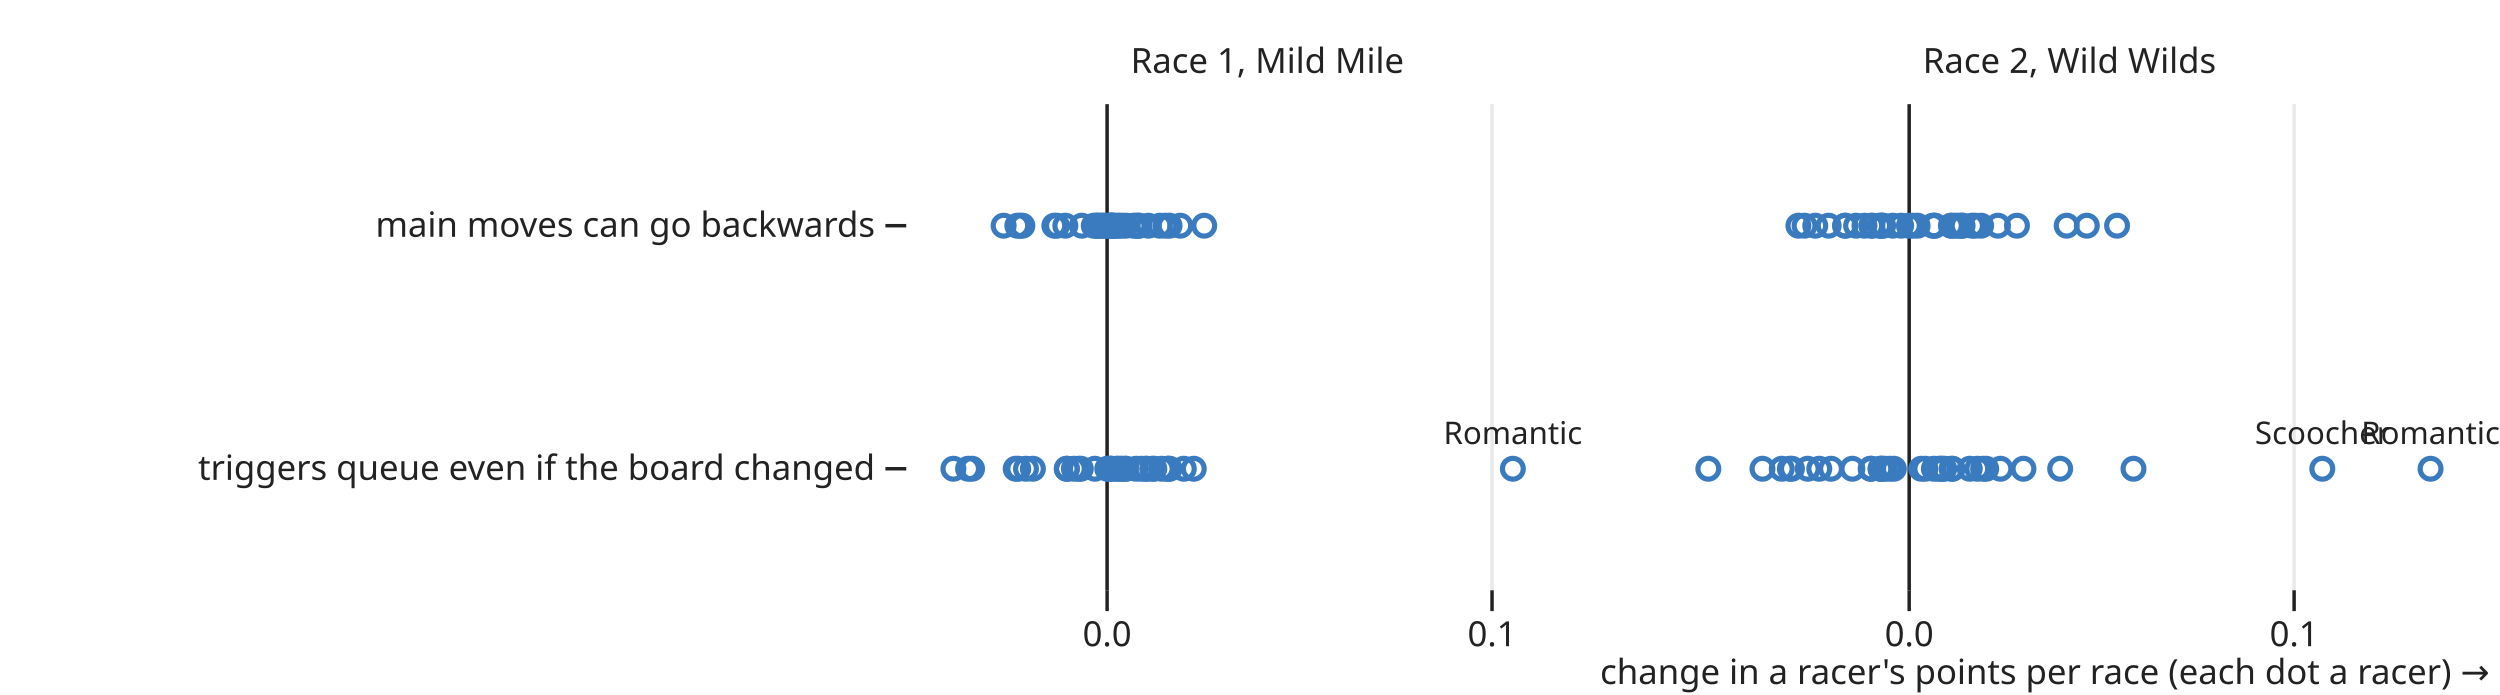
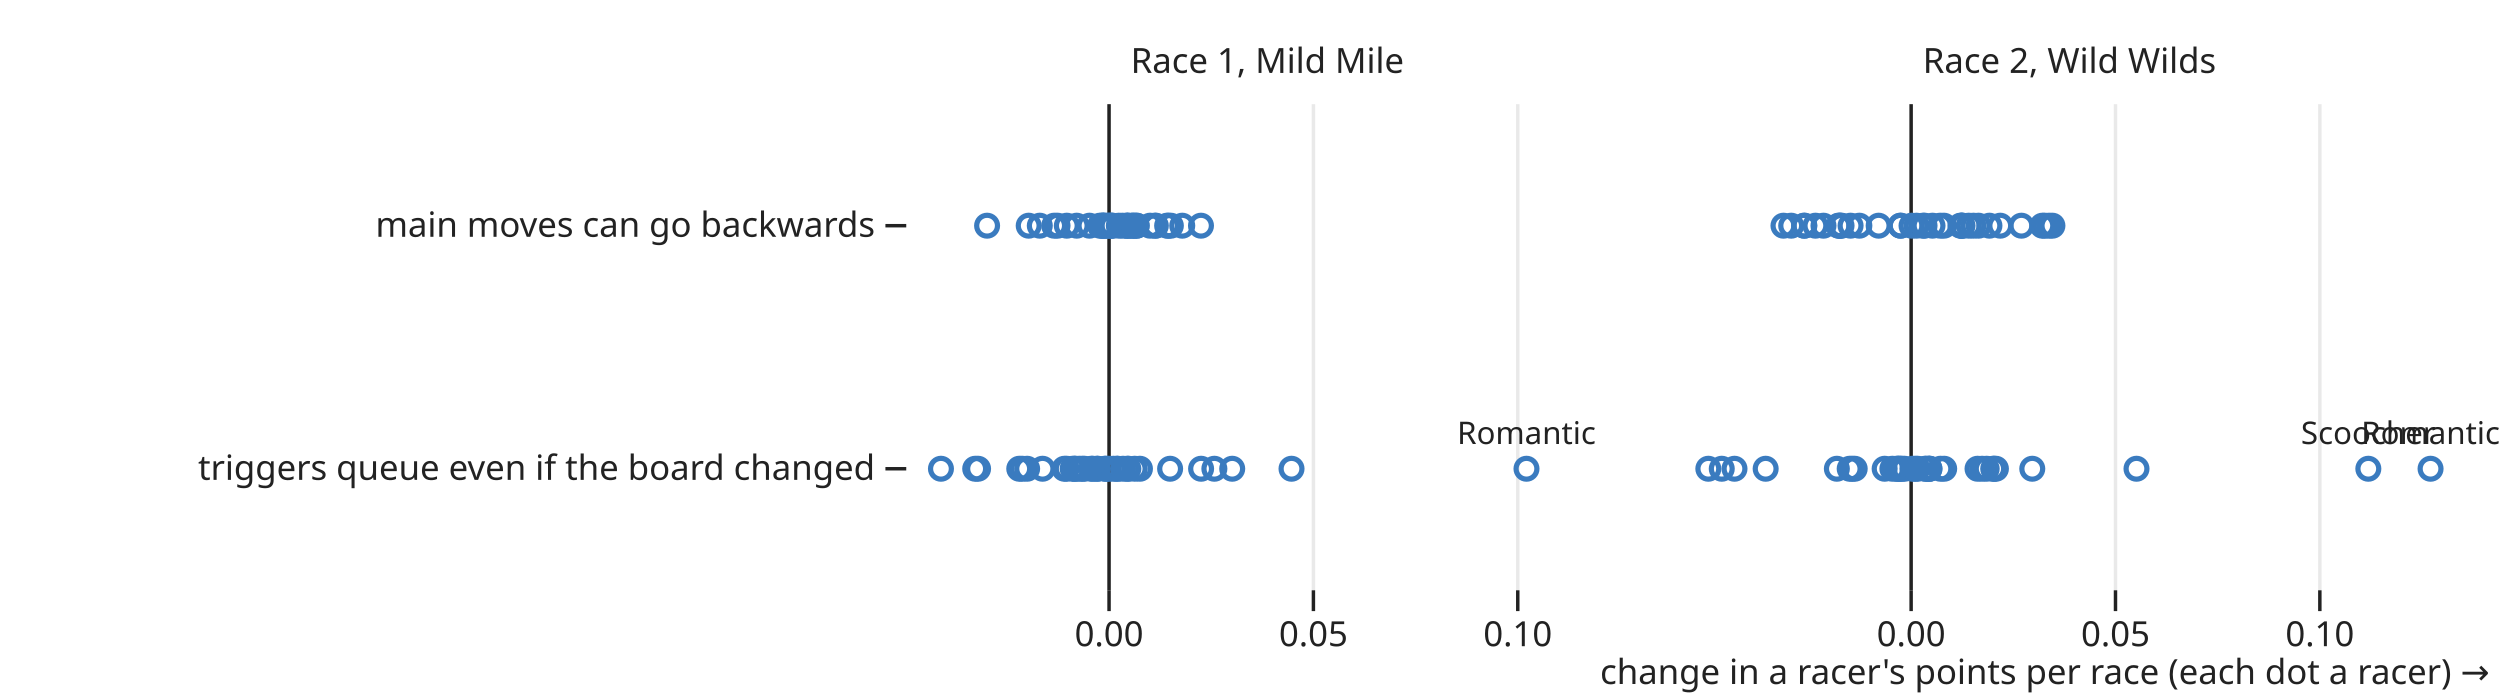
<svg xmlns="http://www.w3.org/2000/svg" class="plot-d6a7b5" fill="currentColor" font-family="system-ui, sans-serif" font-size="10" text-anchor="middle" width="720" height="200" viewBox="0 0 720 200" style="background: white; color: rgb(34, 34, 34);">
  <style>:where(.plot-d6a7b5) {
  --plot-background: white;
  display: block;
  height: auto;
  height: intrinsic;
  max-width: 100%;
}
:where(.plot-d6a7b5 text),
:where(.plot-d6a7b5 tspan) {
  white-space: pre;
}</style>
  <g aria-label="fx-axis tick label" transform="translate(0,-9)">
    <g transform="translate(1,0)">
      <text transform="translate(364,30)">Race 1, Mild Mile</text>
    </g>
    <g transform="translate(232,0)">
      <text transform="translate(364,30)">Race 2, Wild Wilds</text>
    </g>
  </g>
  <g aria-label="y-axis tick" aria-hidden="true">
    <g fill="none" stroke="currentColor" transform="translate(1,0)">
      <path transform="translate(260,65)" d="M0,0L-6,0" />
      <path transform="translate(260,135)" d="M0,0L-6,0" />
    </g>
  </g>
  <g aria-label="y-axis tick label" transform="translate(-9,0)">
    <g text-anchor="end" transform="translate(1,0)">
      <text y="0.32em" transform="translate(260,65)">main moves can go backwards</text>
      <text y="0.32em" transform="translate(260,135)">triggers queue even if the board changed</text>
    </g>
  </g>
  <g aria-label="x-grid" aria-hidden="true">
    <g stroke="currentColor" stroke-opacity="0.1" transform="translate(1,0)">
-       <line x1="317.845" x2="317.845" y1="30" y2="170" />
-       <line x1="428.706" x2="428.706" y1="30" y2="170" />
+       <line x1="318.408" x2="318.408" y1="30" y2="170" />
+       <line x1="377.262" x2="377.262" y1="30" y2="170" />
+       <line x1="436.116" x2="436.116" y1="30" y2="170" />
    </g>
    <g stroke="currentColor" stroke-opacity="0.1" transform="translate(232,0)">
-       <line x1="317.845" x2="317.845" y1="30" y2="170" />
-       <line x1="428.706" x2="428.706" y1="30" y2="170" />
+       <line x1="318.408" x2="318.408" y1="30" y2="170" />
+       <line x1="377.262" x2="377.262" y1="30" y2="170" />
+       <line x1="436.116" x2="436.116" y1="30" y2="170" />
    </g>
  </g>
  <g aria-label="x-axis tick" aria-hidden="true">
    <g fill="none" stroke="currentColor" transform="translate(1,0)">
-       <path transform="translate(317.8452,170)" d="M0,0L0,6" />
-       <path transform="translate(428.7055,170)" d="M0,0L0,6" />
+       <path transform="translate(318.4076,170)" d="M0,0L0,6" />
+       <path transform="translate(377.2616,170)" d="M0,0L0,6" />
+       <path transform="translate(436.1156,170)" d="M0,0L0,6" />
    </g>
    <g fill="none" stroke="currentColor" transform="translate(232,0)">
-       <path transform="translate(317.8452,170)" d="M0,0L0,6" />
-       <path transform="translate(428.7055,170)" d="M0,0L0,6" />
+       <path transform="translate(318.4076,170)" d="M0,0L0,6" />
+       <path transform="translate(377.2616,170)" d="M0,0L0,6" />
+       <path transform="translate(436.1156,170)" d="M0,0L0,6" />
    </g>
  </g>
  <g aria-label="x-axis tick label" transform="translate(0,9)">
    <g font-variant="tabular-nums" transform="translate(1,0)">
-       <text y="0.71em" transform="translate(317.8452,170)">0.0</text>
-       <text y="0.71em" transform="translate(428.7055,170)">0.1</text>
+       <text y="0.71em" transform="translate(318.4076,170)">0.00</text>
+       <text y="0.71em" transform="translate(377.2616,170)">0.05</text>
+       <text y="0.71em" transform="translate(436.1156,170)">0.10</text>
    </g>
    <g font-variant="tabular-nums" transform="translate(232,0)">
-       <text y="0.71em" transform="translate(317.8452,170)">0.0</text>
-       <text y="0.71em" transform="translate(428.7055,170)">0.1</text>
+       <text y="0.71em" transform="translate(318.4076,170)">0.00</text>
+       <text y="0.71em" transform="translate(377.2616,170)">0.05</text>
+       <text y="0.71em" transform="translate(436.1156,170)">0.10</text>
    </g>
  </g>
  <g aria-label="x-axis label" text-anchor="end" transform="translate(17,27)">
    <text transform="translate(700,170)">change in a racer's points per race (each dot a racer) →</text>
  </g>
  <g aria-label="rule">
    <g stroke="currentColor" transform="translate(1,0)">
-       <line x1="317.845" x2="317.845" y1="30" y2="170" />
+       <line x1="318.408" x2="318.408" y1="30" y2="170" />
    </g>
    <g stroke="currentColor" transform="translate(232,0)">
-       <line x1="317.845" x2="317.845" y1="30" y2="170" />
+       <line x1="318.408" x2="318.408" y1="30" y2="170" />
    </g>
  </g>
  <g aria-label="dot">
    <g fill="none" stroke="#3a7bbf" stroke-width="1.5" transform="translate(1,0)">
-       <circle cx="317.283" cy="65" r="3" />
-       <circle cx="305.815" cy="65" r="3" />
-       <circle cx="288.041" cy="65" r="3" />
-       <circle cx="315.069" cy="65" r="3" />
-       <circle cx="345.815" cy="65" r="3" />
-       <circle cx="303.398" cy="65" r="3" />
-       <circle cx="321.282" cy="65" r="3" />
-       <circle cx="333.015" cy="65" r="3" />
-       <circle cx="318.947" cy="65" r="3" />
-       <circle cx="314.002" cy="65" r="3" />
-       <circle cx="326.271" cy="65" r="3" />
-       <circle cx="310.555" cy="65" r="3" />
-       <circle cx="329.753" cy="65" r="3" />
-       <circle cx="322.131" cy="65" r="3" />
-       <circle cx="315.353" cy="65" r="3" />
-       <circle cx="319.683" cy="65" r="3" />
-       <circle cx="325.471" cy="65" r="3" />
-       <circle cx="327.087" cy="65" r="3" />
-       <circle cx="318.938" cy="65" r="3" />
-       <circle cx="323.29" cy="65" r="3" />
-       <circle cx="292.835" cy="65" r="3" />
-       <circle cx="293.441" cy="65" r="3" />
-       <circle cx="314.726" cy="65" r="3" />
-       <circle cx="316.271" cy="65" r="3" />
-       <circle cx="326.866" cy="65" r="3" />
-       <circle cx="334.618" cy="65" r="3" />
-       <circle cx="291.987" cy="65" r="3" />
-       <circle cx="316.398" cy="65" r="3" />
-       <circle cx="318.483" cy="65" r="3" />
-       <circle cx="302.649" cy="65" r="3" />
-       <circle cx="318.423" cy="65" r="3" />
-       <circle cx="335.832" cy="65" r="3" />
-       <circle cx="338.923" cy="65" r="3" />
-       <circle cx="320.722" cy="65" r="3" />
-       <circle cx="319.518" cy="65" r="3" />
-       <circle cx="319.538" cy="65" r="3" />
-       <circle cx="327.752" cy="135" r="3" />
-       <circle cx="321.667" cy="135" r="3" />
-       <circle cx="318.932" cy="135" r="3" />
-       <circle cx="322.211" cy="135" r="3" />
-       <circle cx="314.312" cy="135" r="3" />
-       <circle cx="335.851" cy="135" r="3" />
-       <circle cx="329.145" cy="135" r="3" />
-       <circle cx="292.249" cy="135" r="3" />
-       <circle cx="323.136" cy="135" r="3" />
-       <circle cx="326.196" cy="135" r="3" />
-       <circle cx="306.217" cy="135" r="3" />
-       <circle cx="335.195" cy="135" r="3" />
-       <circle cx="330.834" cy="135" r="3" />
-       <circle cx="318.519" cy="135" r="3" />
-       <circle cx="320.574" cy="135" r="3" />
-       <circle cx="333.585" cy="135" r="3" />
-       <circle cx="342.807" cy="135" r="3" />
-       <circle cx="273.575" cy="135" r="3" />
-       <circle cx="335.502" cy="135" r="3" />
-       <circle cx="308.281" cy="135" r="3" />
-       <circle cx="434.703" cy="135" r="3" />
-       <circle cx="329.028" cy="135" r="3" />
-       <circle cx="306.283" cy="135" r="3" />
-       <circle cx="309.668" cy="135" r="3" />
-       <circle cx="294.483" cy="135" r="3" />
-       <circle cx="323.252" cy="135" r="3" />
-       <circle cx="291.521" cy="135" r="3" />
-       <circle cx="278.951" cy="135" r="3" />
-       <circle cx="319.129" cy="135" r="3" />
-       <circle cx="277.809" cy="135" r="3" />
-       <circle cx="339.935" cy="135" r="3" />
-       <circle cx="317.894" cy="135" r="3" />
-       <circle cx="310.278" cy="135" r="3" />
-       <circle cx="320.872" cy="135" r="3" />
-       <circle cx="296.474" cy="135" r="3" />
-       <circle cx="331.443" cy="135" r="3" />
+       <circle cx="323.661" cy="65" r="3" />
+       <circle cx="331.642" cy="65" r="3" />
+       <circle cx="326.343" cy="65" r="3" />
+       <circle cx="316.855" cy="65" r="3" />
+       <circle cx="312.769" cy="65" r="3" />
+       <circle cx="344.883" cy="65" r="3" />
+       <circle cx="283.282" cy="65" r="3" />
+       <circle cx="315.778" cy="65" r="3" />
+       <circle cx="323.633" cy="65" r="3" />
+       <circle cx="306.24" cy="65" r="3" />
+       <circle cx="339.485" cy="65" r="3" />
+       <circle cx="324.836" cy="65" r="3" />
+       <circle cx="298.46" cy="65" r="3" />
+       <circle cx="316.327" cy="65" r="3" />
+       <circle cx="326.37" cy="65" r="3" />
+       <circle cx="335.135" cy="65" r="3" />
+       <circle cx="317.95" cy="65" r="3" />
+       <circle cx="330.216" cy="65" r="3" />
+       <circle cx="336.207" cy="65" r="3" />
+       <circle cx="303.566" cy="65" r="3" />
+       <circle cx="302.599" cy="65" r="3" />
+       <circle cx="318.305" cy="65" r="3" />
+       <circle cx="295.266" cy="65" r="3" />
+       <circle cx="323.745" cy="65" r="3" />
+       <circle cx="322.334" cy="65" r="3" />
+       <circle cx="319.136" cy="65" r="3" />
+       <circle cx="325.451" cy="65" r="3" />
+       <circle cx="316.909" cy="65" r="3" />
+       <circle cx="318.913" cy="65" r="3" />
+       <circle cx="321.216" cy="65" r="3" />
+       <circle cx="316.781" cy="65" r="3" />
+       <circle cx="309.097" cy="65" r="3" />
+       <circle cx="319.412" cy="65" r="3" />
+       <circle cx="325.417" cy="65" r="3" />
+       <circle cx="331.876" cy="65" r="3" />
+       <circle cx="335.459" cy="65" r="3" />
+       <circle cx="344.915" cy="135" r="3" />
+       <circle cx="325.799" cy="135" r="3" />
+       <circle cx="299.256" cy="135" r="3" />
+       <circle cx="292.546" cy="135" r="3" />
+       <circle cx="327.304" cy="135" r="3" />
+       <circle cx="323.699" cy="135" r="3" />
+       <circle cx="309.819" cy="135" r="3" />
+       <circle cx="323.966" cy="135" r="3" />
+       <circle cx="269.995" cy="135" r="3" />
+       <circle cx="370.957" cy="135" r="3" />
+       <circle cx="315.074" cy="135" r="3" />
+       <circle cx="317.496" cy="135" r="3" />
+       <circle cx="308.615" cy="135" r="3" />
+       <circle cx="348.737" cy="135" r="3" />
+       <circle cx="322.431" cy="135" r="3" />
+       <circle cx="438.629" cy="135" r="3" />
+       <circle cx="311.299" cy="135" r="3" />
+       <circle cx="353.876" cy="135" r="3" />
+       <circle cx="305.549" cy="135" r="3" />
+       <circle cx="310.712" cy="135" r="3" />
+       <circle cx="313.315" cy="135" r="3" />
+       <circle cx="279.86" cy="135" r="3" />
+       <circle cx="308.566" cy="135" r="3" />
+       <circle cx="313.714" cy="135" r="3" />
+       <circle cx="317.218" cy="135" r="3" />
+       <circle cx="318.311" cy="135" r="3" />
+       <circle cx="320.714" cy="135" r="3" />
+       <circle cx="293.404" cy="135" r="3" />
+       <circle cx="335.993" cy="135" r="3" />
+       <circle cx="319.662" cy="135" r="3" />
+       <circle cx="307.923" cy="135" r="3" />
+       <circle cx="280.682" cy="135" r="3" />
+       <circle cx="306.213" cy="135" r="3" />
+       <circle cx="320.836" cy="135" r="3" />
+       <circle cx="294.814" cy="135" r="3" />
+       <circle cx="315.001" cy="135" r="3" />
    </g>
    <g fill="none" stroke="#3a7bbf" stroke-width="1.5" transform="translate(232,0)">
-       <circle cx="310.342" cy="65" r="3" />
-       <circle cx="324.625" cy="65" r="3" />
-       <circle cx="294.646" cy="65" r="3" />
-       <circle cx="369.008" cy="65" r="3" />
-       <circle cx="299.451" cy="65" r="3" />
-       <circle cx="285.945" cy="65" r="3" />
-       <circle cx="287.715" cy="65" r="3" />
-       <circle cx="335.942" cy="65" r="3" />
-       <circle cx="317.773" cy="65" r="3" />
-       <circle cx="343.423" cy="65" r="3" />
-       <circle cx="348.888" cy="65" r="3" />
-       <circle cx="363.205" cy="65" r="3" />
-       <circle cx="332.314" cy="65" r="3" />
-       <circle cx="377.714" cy="65" r="3" />
-       <circle cx="333.226" cy="65" r="3" />
-       <circle cx="315.522" cy="65" r="3" />
-       <circle cx="309.87" cy="65" r="3" />
-       <circle cx="330.197" cy="65" r="3" />
-       <circle cx="313.124" cy="65" r="3" />
-       <circle cx="325.164" cy="65" r="3" />
-       <circle cx="302.557" cy="65" r="3" />
-       <circle cx="290.798" cy="65" r="3" />
-       <circle cx="329.861" cy="65" r="3" />
-       <circle cx="309.842" cy="65" r="3" />
-       <circle cx="338.562" cy="65" r="3" />
-       <circle cx="336.812" cy="65" r="3" />
-       <circle cx="325.177" cy="65" r="3" />
-       <circle cx="320.264" cy="65" r="3" />
-       <circle cx="307.244" cy="65" r="3" />
-       <circle cx="299.366" cy="65" r="3" />
-       <circle cx="309.189" cy="65" r="3" />
-       <circle cx="332.999" cy="65" r="3" />
-       <circle cx="306.915" cy="65" r="3" />
-       <circle cx="304.967" cy="65" r="3" />
-       <circle cx="318.884" cy="65" r="3" />
-       <circle cx="331.3" cy="65" r="3" />
-       <circle cx="340.021" cy="135" r="3" />
-       <circle cx="321.319" cy="135" r="3" />
-       <circle cx="291.946" cy="135" r="3" />
-       <circle cx="306.852" cy="135" r="3" />
-       <circle cx="309.657" cy="135" r="3" />
-       <circle cx="288.625" cy="135" r="3" />
-       <circle cx="313.432" cy="135" r="3" />
-       <circle cx="295.339" cy="135" r="3" />
-       <circle cx="361.327" cy="135" r="3" />
-       <circle cx="382.443" cy="135" r="3" />
-       <circle cx="301.481" cy="135" r="3" />
+       <circle cx="297.666" cy="65" r="3" />
+       <circle cx="321.849" cy="65" r="3" />
+       <circle cx="309.053" cy="65" r="3" />
+       <circle cx="281.64" cy="65" r="3" />
+       <circle cx="287.623" cy="65" r="3" />
+       <circle cx="358.115" cy="65" r="3" />
+       <circle cx="337.825" cy="65" r="3" />
+       <circle cx="290.84" cy="65" r="3" />
+       <circle cx="344.075" cy="65" r="3" />
+       <circle cx="334.994" cy="65" r="3" />
+       <circle cx="350.169" cy="65" r="3" />
+       <circle cx="327.864" cy="65" r="3" />
+       <circle cx="326.769" cy="65" r="3" />
+       <circle cx="324.559" cy="65" r="3" />
+       <circle cx="356.876" cy="65" r="3" />
+       <circle cx="303.497" cy="65" r="3" />
+       <circle cx="333.197" cy="65" r="3" />
+       <circle cx="298.362" cy="65" r="3" />
+       <circle cx="332.946" cy="65" r="3" />
+       <circle cx="356.201" cy="65" r="3" />
+       <circle cx="297.497" cy="65" r="3" />
+       <circle cx="340.957" cy="65" r="3" />
+       <circle cx="359.096" cy="65" r="3" />
+       <circle cx="336.351" cy="65" r="3" />
+       <circle cx="322.266" cy="65" r="3" />
+       <circle cx="332.611" cy="65" r="3" />
+       <circle cx="333.02" cy="65" r="3" />
+       <circle cx="287.64" cy="65" r="3" />
+       <circle cx="318.522" cy="65" r="3" />
+       <circle cx="315.355" cy="65" r="3" />
+       <circle cx="300.965" cy="65" r="3" />
+       <circle cx="315.382" cy="65" r="3" />
+       <circle cx="283.865" cy="65" r="3" />
+       <circle cx="319.954" cy="65" r="3" />
+       <circle cx="293.161" cy="65" r="3" />
+       <circle cx="298.063" cy="65" r="3" />
+       <circle cx="326.845" cy="135" r="3" />
+       <circle cx="263.866" cy="135" r="3" />
+       <circle cx="327.922" cy="135" r="3" />
+       <circle cx="323.698" cy="135" r="3" />
+       <circle cx="297.017" cy="135" r="3" />
+       <circle cx="314.627" cy="135" r="3" />
+       <circle cx="318.767" cy="135" r="3" />
+       <circle cx="302.152" cy="135" r="3" />
+       <circle cx="313.002" cy="135" r="3" />
+       <circle cx="342.23" cy="135" r="3" />
+       <circle cx="267.533" cy="135" r="3" />
+       <circle cx="315.321" cy="135" r="3" />
+       <circle cx="342.057" cy="135" r="3" />
+       <circle cx="383.313" cy="135" r="3" />
+       <circle cx="342.823" cy="135" r="3" />
+       <circle cx="300.709" cy="135" r="3" />
+       <circle cx="322.675" cy="135" r="3" />
+       <circle cx="320.278" cy="135" r="3" />
+       <circle cx="310.778" cy="135" r="3" />
+       <circle cx="315.686" cy="135" r="3" />
+       <circle cx="338.852" cy="135" r="3" />
+       <circle cx="468" cy="135" r="3" />
+       <circle cx="323.507" cy="135" r="3" />
+       <circle cx="340.159" cy="135" r="3" />
+       <circle cx="450.079" cy="135" r="3" />
+       <circle cx="323.654" cy="135" r="3" />
+       <circle cx="322.444" cy="135" r="3" />
+       <circle cx="301.424" cy="135" r="3" />
      <circle cx="260" cy="135" r="3" />
-       <circle cx="337.464" cy="135" r="3" />
-       <circle cx="324.957" cy="135" r="3" />
-       <circle cx="326.849" cy="135" r="3" />
-       <circle cx="330.343" cy="135" r="3" />
-       <circle cx="309.578" cy="135" r="3" />
-       <circle cx="327.389" cy="135" r="3" />
-       <circle cx="310.112" cy="135" r="3" />
-       <circle cx="326.399" cy="135" r="3" />
-       <circle cx="468" cy="135" r="3" />
-       <circle cx="350.751" cy="135" r="3" />
-       <circle cx="284.07" cy="135" r="3" />
-       <circle cx="275.595" cy="135" r="3" />
-       <circle cx="312.236" cy="135" r="3" />
-       <circle cx="330.059" cy="135" r="3" />
-       <circle cx="436.822" cy="135" r="3" />
-       <circle cx="335.291" cy="135" r="3" />
-       <circle cx="283.48" cy="135" r="3" />
-       <circle cx="281.141" cy="135" r="3" />
-       <circle cx="306.749" cy="135" r="3" />
-       <circle cx="339.134" cy="135" r="3" />
-       <circle cx="322.478" cy="135" r="3" />
-       <circle cx="327.944" cy="135" r="3" />
-       <circle cx="310.853" cy="135" r="3" />
-       <circle cx="344.132" cy="135" r="3" />
+       <circle cx="314.831" cy="135" r="3" />
+       <circle cx="353.292" cy="135" r="3" />
+       <circle cx="276.511" cy="135" r="3" />
+       <circle cx="316.491" cy="135" r="3" />
+       <circle cx="314.282" cy="135" r="3" />
+       <circle cx="319.595" cy="135" r="3" />
+       <circle cx="337.53" cy="135" r="3" />
    </g>
  </g>
  <g aria-label="text" transform="translate(0,-10)">
    <g font-size="9" transform="translate(1,0)">
-       <text y="0.32em" transform="translate(434.7031,135)">Romantic</text>
+       <text y="0.32em" transform="translate(438.629,135)">Romantic</text>
    </g>
    <g font-size="9" transform="translate(232,0)">
      <text y="0.32em" transform="translate(468,135)">Romantic</text>
-       <text y="0.32em" transform="translate(436.8215,135)">Scoocher</text>
+       <text y="0.32em" transform="translate(450.0789,135)">Scoocher</text>
    </g>
  </g>
</svg>
